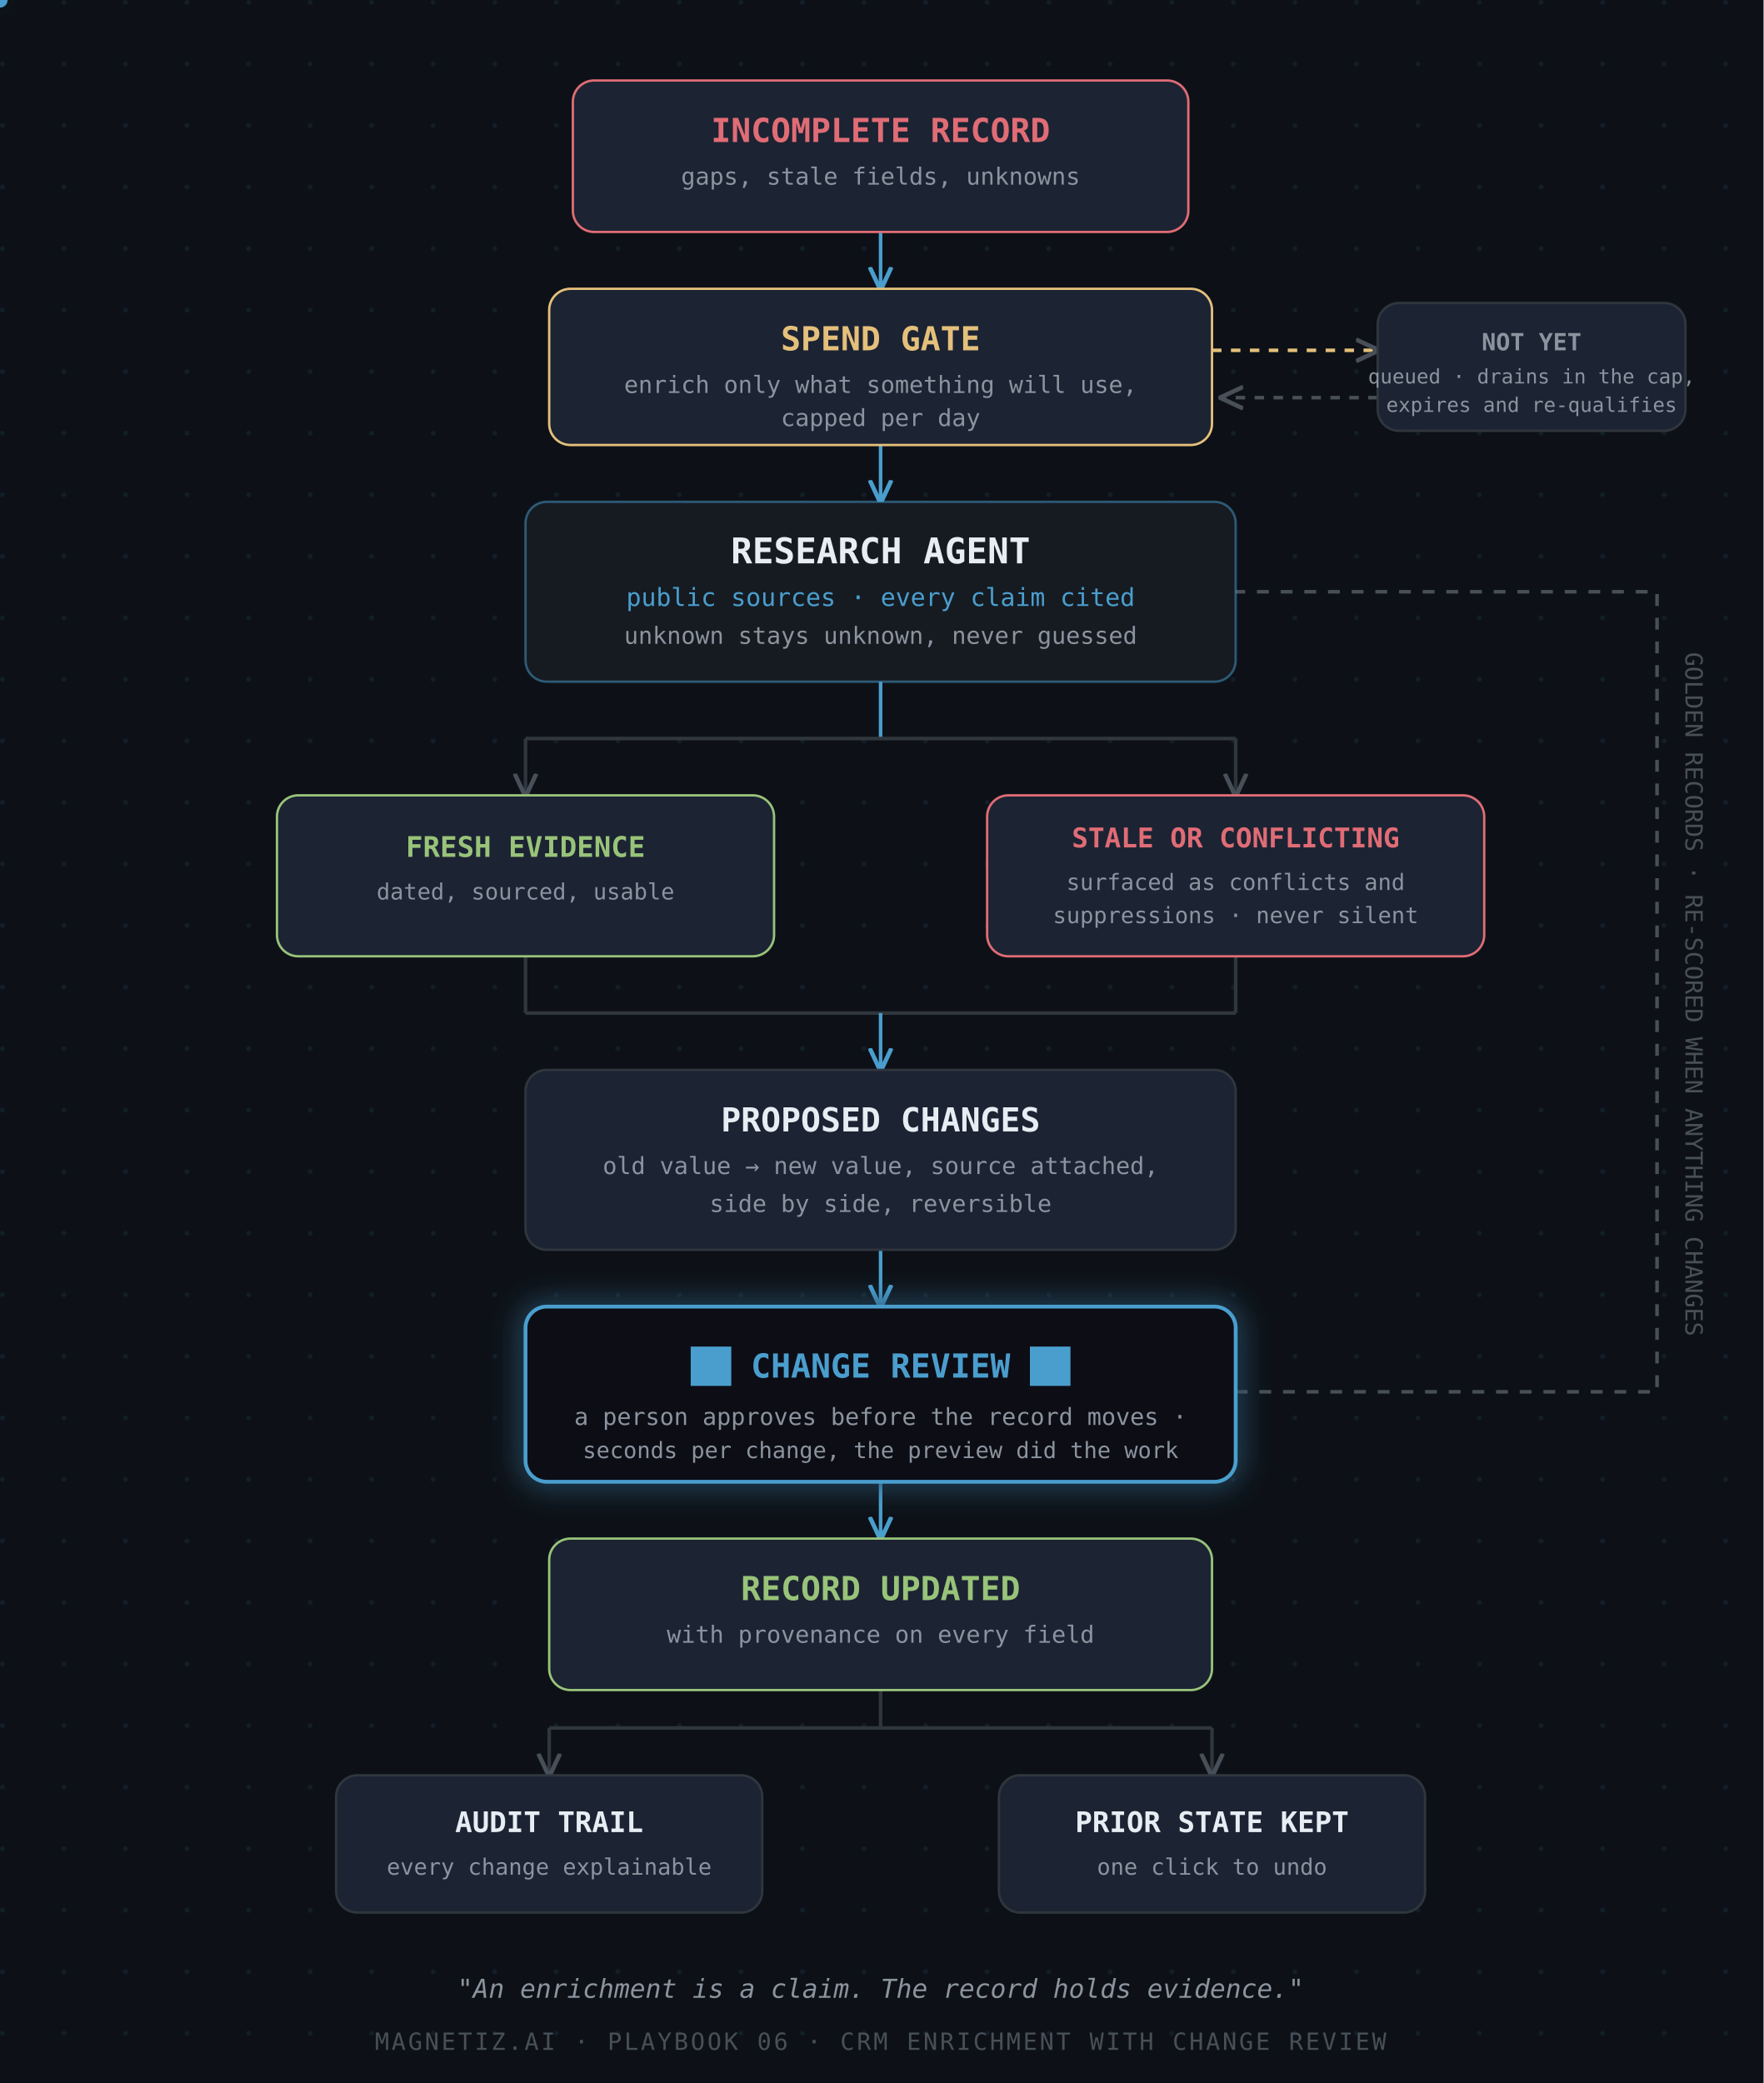
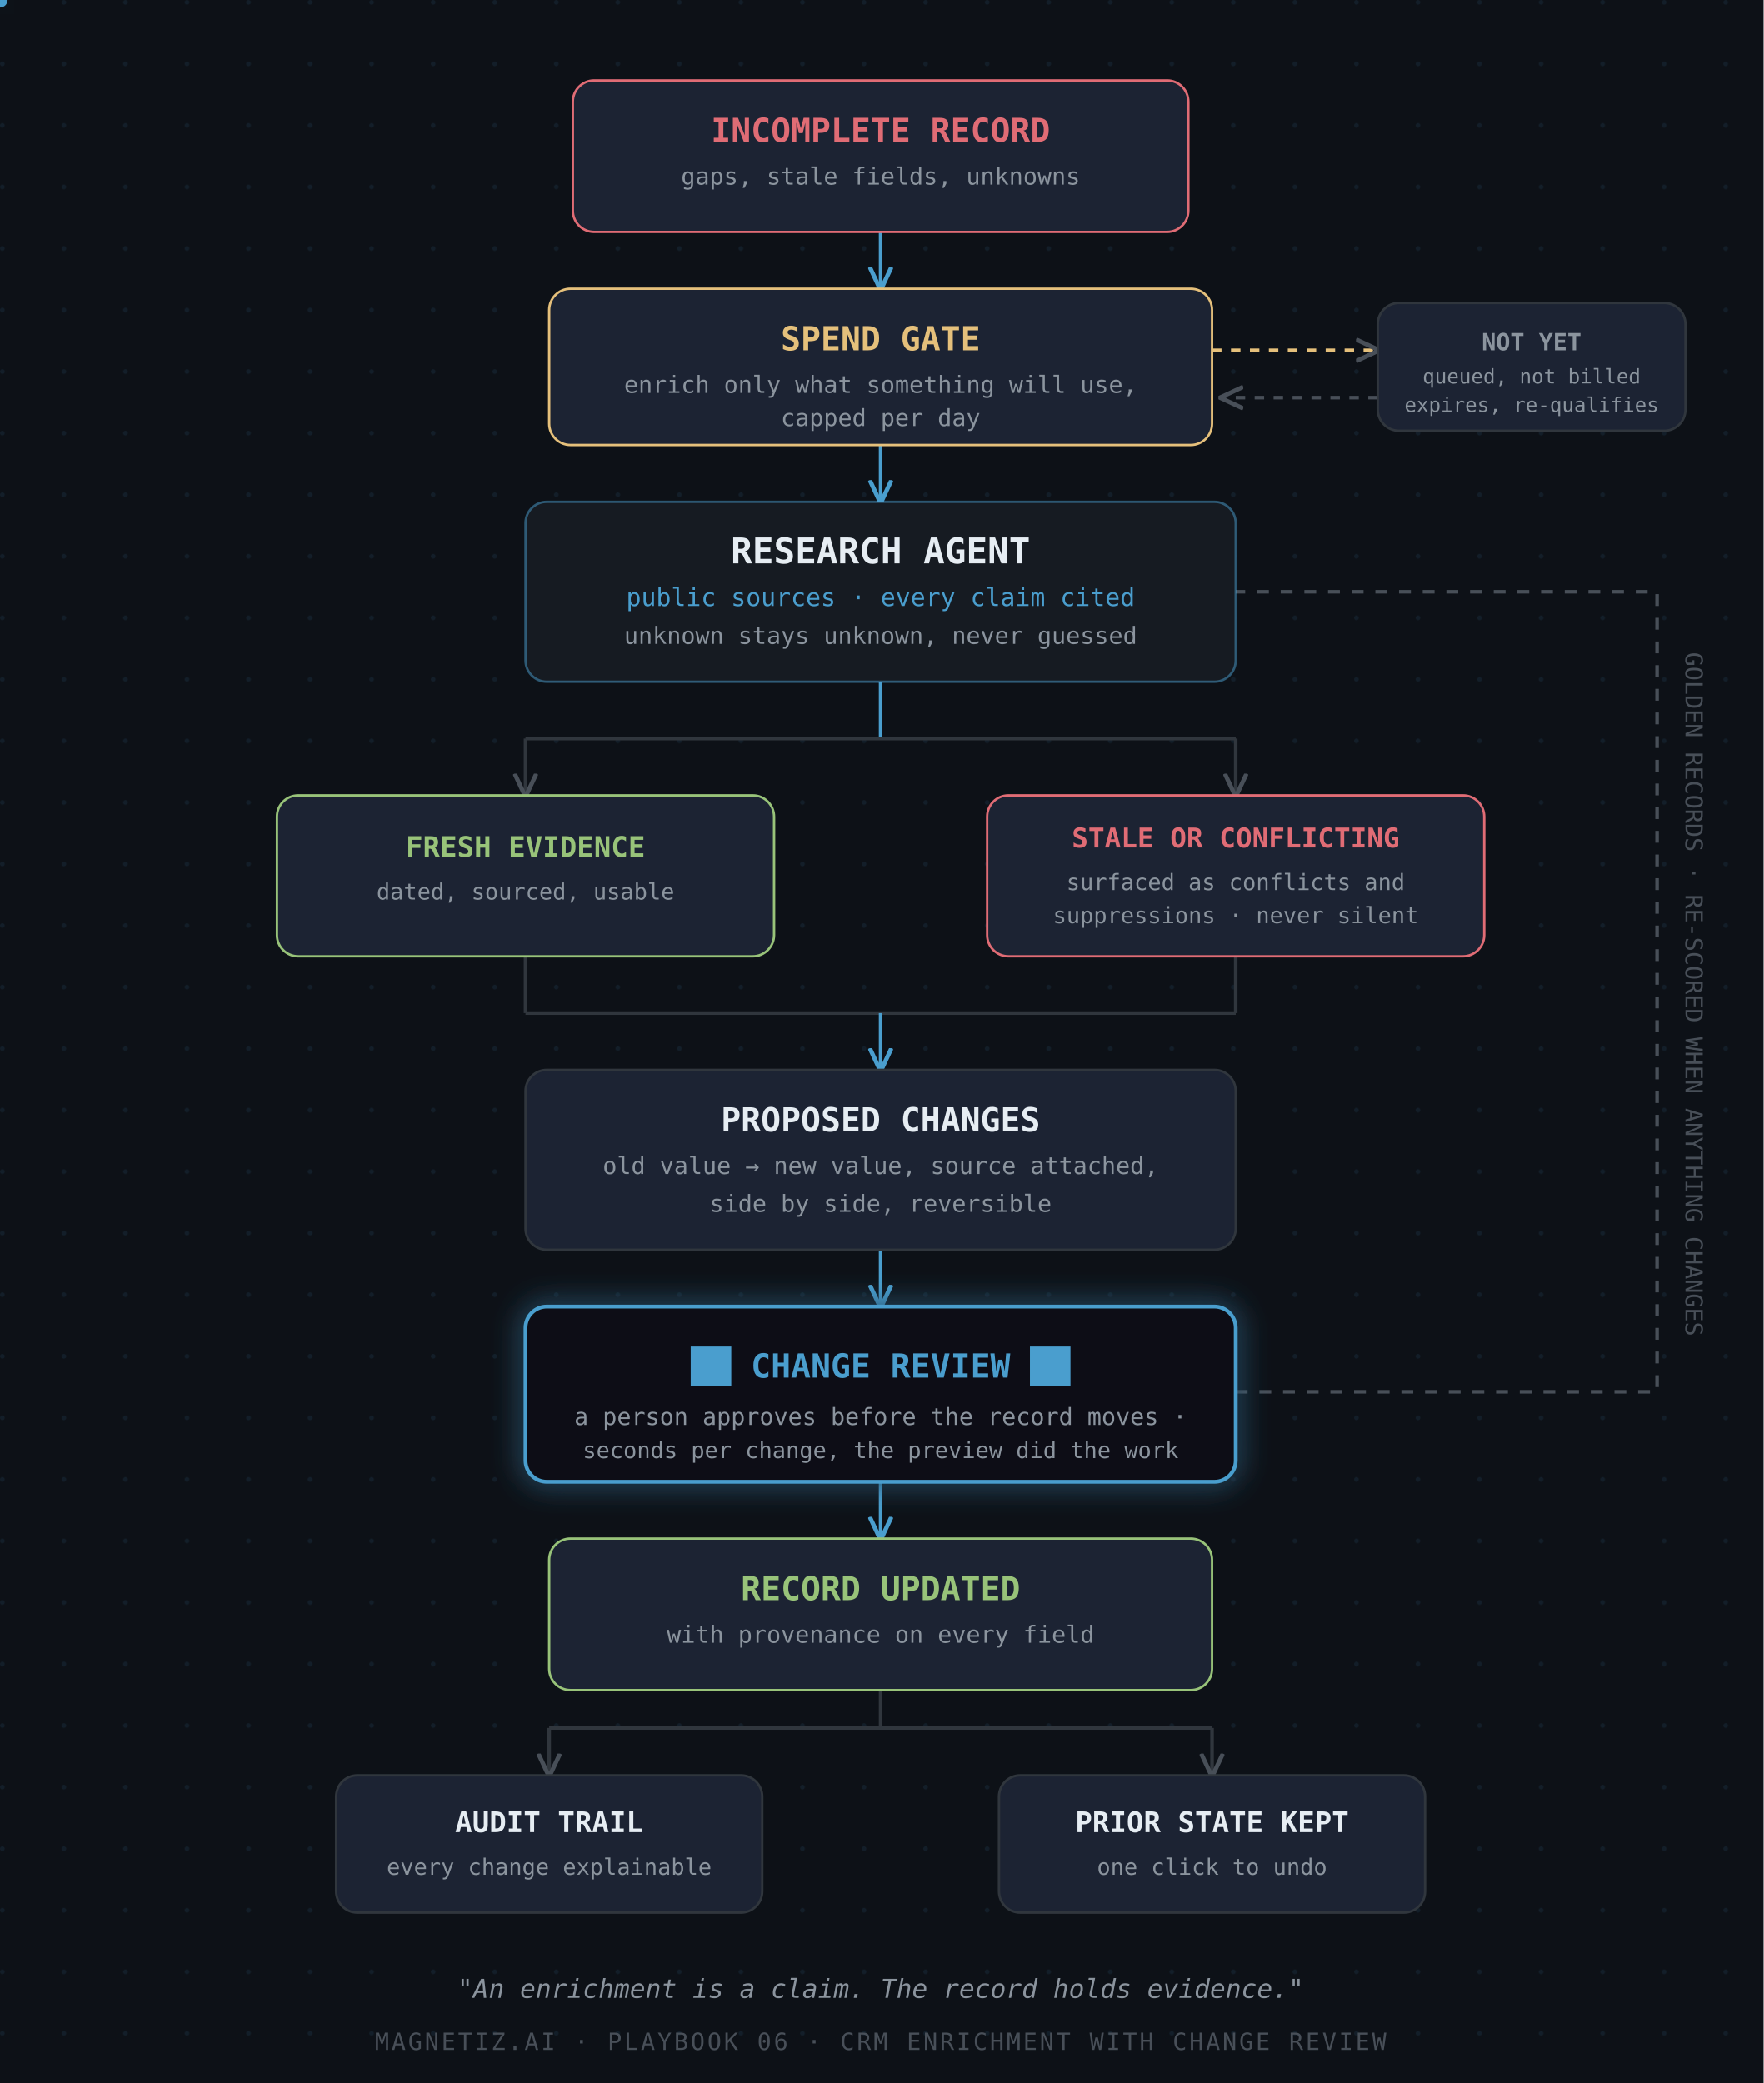
<svg xmlns="http://www.w3.org/2000/svg" viewBox="0 0 745 880" font-family="ui-monospace, SFMono-Regular, Menlo, 'JetBrains Mono', monospace" role="img" aria-label="CRM enrichment with change review: gate the spend, research with citations, date every fact, propose changes side by side, a person reviews, every change reversible, evaluated on golden records.">
  <defs>
    <marker id="e-arr" viewBox="0 0 8 8" refX="7" refY="4" markerWidth="7" markerHeight="7" orient="auto-start-reverse">
      <path d="M0,0.5 L7.5,4 L0,7.5" fill="none" stroke="#4A9ECE" stroke-width="1.4" />
    </marker>
    <marker id="e-arrdim" viewBox="0 0 8 8" refX="7" refY="4" markerWidth="7" markerHeight="7" orient="auto-start-reverse">
      <path d="M0,0.5 L7.5,4 L0,7.5" fill="none" stroke="#484F58" stroke-width="1.4" />
    </marker>
    <filter id="e-glow" x="-40%" y="-40%" width="180%" height="180%">
      <feGaussianBlur stdDeviation="6" result="b" />
      <feMerge>
        <feMergeNode in="b" />
        <feMergeNode in="SourceGraphic" />
      </feMerge>
    </filter>
    <pattern id="e-dots" width="26" height="26" patternUnits="userSpaceOnUse">
      <circle cx="1" cy="1" r="1" fill="rgba(74,158,206,0.10)" />
    </pattern>
  </defs>
  <rect width="745" height="880" fill="#0d1117" />
  <rect width="745" height="880" fill="url(#e-dots)" />
  <g stroke="#30363d" stroke-width="1.5" fill="none">
    <path d="M372,98 V122" marker-end="url(#e-arr)" stroke="#4A9ECE" />
    <path d="M372,188 V212" marker-end="url(#e-arr)" stroke="#4A9ECE" />
    <path d="M512,148 H582" marker-end="url(#e-arrdim)" stroke="#E5C07B" stroke-dasharray="4 4" />
    <path d="M582,168 H516" marker-end="url(#e-arrdim)" stroke="#484F58" stroke-dasharray="4 4" />
    <path d="M372,288 V312" stroke="#4A9ECE" />
    <path d="M222,312 H522" />
    <path d="M222,312 V336" marker-end="url(#e-arrdim)" />
    <path d="M522,312 V336" marker-end="url(#e-arrdim)" />
    <path d="M222,404 V428" />
    <path d="M522,404 V428" />
    <path d="M222,428 H522" />
    <path d="M372,428 V452" marker-end="url(#e-arr)" stroke="#4A9ECE" />
    <path d="M372,528 V552" marker-end="url(#e-arr)" stroke="#4A9ECE" />
    <path d="M372,626 V650" marker-end="url(#e-arr)" stroke="#4A9ECE" />
    <path d="M522,588 H700 V250 H512" stroke="#484F58" stroke-dasharray="5 5" marker-end="url(#e-arrdim)" />
    <path d="M372,714 V730" stroke="#30363d" />
    <path d="M232,730 H512" />
    <path d="M232,730 V750" marker-end="url(#e-arrdim)" />
    <path d="M512,730 V750" marker-end="url(#e-arrdim)" />
  </g>
  <circle r="3.2" fill="#4A9ECE" filter="url(#e-glow)">
    <animateMotion dur="7s" repeatCount="indefinite" path="M372,55 V122 V212 V312 M372,312 H222 V428 H372 V452 M372,452 V552 V650 V730 H250" />
  </circle>
  <g>
    <rect x="242" y="34" width="260" height="64" rx="9" fill="#1c2333" stroke="#E06C75" />
    <text x="372" y="60" text-anchor="middle" fill="#E06C75" font-size="14" font-weight="700">INCOMPLETE RECORD</text>
    <text x="372" y="78" text-anchor="middle" fill="#8B949E" font-size="10">gaps, stale fields, unknowns</text>
  </g>
  <g>
    <rect x="232" y="122" width="280" height="66" rx="9" fill="#1c2333" stroke="#E5C07B" />
    <text x="372" y="148" text-anchor="middle" fill="#E5C07B" font-size="14" font-weight="700">SPEND GATE</text>
    <text x="372" y="166" text-anchor="middle" fill="#8B949E" font-size="10">enrich only what something will use,</text>
    <text x="372" y="180" text-anchor="middle" fill="#8B949E" font-size="10">capped per day</text>
  </g>
  <g>
    <rect x="582" y="128" width="130" height="54" rx="9" fill="#1c2333" stroke="#30363d" />
    <text x="647" y="148" text-anchor="middle" fill="#8B949E" font-size="10" font-weight="700">NOT YET</text>
-     <text x="647" y="162" text-anchor="middle" fill="#8B949E" font-size="8.5">queued · drains in the cap,</text>
-     <text x="647" y="174" text-anchor="middle" fill="#8B949E" font-size="8.5">expires and re-qualifies</text>
+     <text x="647" y="162" text-anchor="middle" fill="#8B949E" font-size="8.5">queued, not billed</text>
+     <text x="647" y="174" text-anchor="middle" fill="#8B949E" font-size="8.5">expires, re-qualifies</text>
  </g>
  <g>
    <rect x="222" y="212" width="300" height="76" rx="9" fill="#161b22" stroke="#4A9ECE" stroke-opacity="0.5" />
    <text x="372" y="238" text-anchor="middle" fill="#E6EDF3" font-size="15" font-weight="700">RESEARCH AGENT</text>
    <text x="372" y="256" text-anchor="middle" fill="#4A9ECE" font-size="10.5">public sources · every claim cited</text>
    <text x="372" y="272" text-anchor="middle" fill="#8B949E" font-size="10">unknown stays unknown, never guessed</text>
  </g>
  <g>
    <rect x="117" y="336" width="210" height="68" rx="9" fill="#1c2333" stroke="#98C379" />
    <text x="222" y="362" text-anchor="middle" fill="#98C379" font-size="12" font-weight="700">FRESH EVIDENCE</text>
    <text x="222" y="380" text-anchor="middle" fill="#8B949E" font-size="9.5">dated, sourced, usable</text>
  </g>
  <g>
    <rect x="417" y="336" width="210" height="68" rx="9" fill="#1c2333" stroke="#E06C75" />
    <text x="522" y="358" text-anchor="middle" fill="#E06C75" font-size="11.5" font-weight="700">STALE OR CONFLICTING</text>
    <text x="522" y="376" text-anchor="middle" fill="#8B949E" font-size="9.5">surfaced as conflicts and</text>
    <text x="522" y="390" text-anchor="middle" fill="#8B949E" font-size="9.5">suppressions · never silent</text>
  </g>
  <g>
    <rect x="222" y="452" width="300" height="76" rx="9" fill="#1c2333" stroke="#30363d" />
    <text x="372" y="478" text-anchor="middle" fill="#E6EDF3" font-size="14" font-weight="600">PROPOSED CHANGES</text>
    <text x="372" y="496" text-anchor="middle" fill="#8B949E" font-size="10">old value → new value, source attached,</text>
    <text x="372" y="512" text-anchor="middle" fill="#8B949E" font-size="10">side by side, reversible</text>
  </g>
  <g filter="url(#e-glow)">
    <rect x="222" y="552" width="300" height="74" rx="9" fill="#0d1117" stroke="#4A9ECE" stroke-width="1.6" />
  </g>
  <text x="372" y="582" text-anchor="middle" fill="#4A9ECE" font-size="14" font-weight="800">██ CHANGE REVIEW ██</text>
  <text x="372" y="602" text-anchor="middle" fill="#8B949E" font-size="10">a person approves before the record moves ·</text>
  <text x="372" y="616" text-anchor="middle" fill="#8B949E" font-size="9.5">seconds per change, the preview did the work</text>
  <text x="712" y="420" text-anchor="middle" fill="#484F58" font-size="10" transform="rotate(90 712 420)">GOLDEN RECORDS · RE-SCORED WHEN ANYTHING CHANGES</text>
  <g>
    <rect x="232" y="650" width="280" height="64" rx="9" fill="#1c2333" stroke="#98C379" />
    <text x="372" y="676" text-anchor="middle" fill="#98C379" font-size="14" font-weight="700">RECORD UPDATED</text>
    <text x="372" y="694" text-anchor="middle" fill="#8B949E" font-size="10">with provenance on every field</text>
  </g>
  <g>
    <rect x="142" y="750" width="180" height="58" rx="9" fill="#1c2333" stroke="#30363d" />
    <text x="232" y="774" text-anchor="middle" fill="#E6EDF3" font-size="12" font-weight="600">AUDIT TRAIL</text>
    <text x="232" y="792" text-anchor="middle" fill="#8B949E" font-size="9.5">every change explainable</text>
  </g>
  <g>
    <rect x="422" y="750" width="180" height="58" rx="9" fill="#1c2333" stroke="#30363d" />
    <text x="512" y="774" text-anchor="middle" fill="#E6EDF3" font-size="12" font-weight="600">PRIOR STATE KEPT</text>
    <text x="512" y="792" text-anchor="middle" fill="#8B949E" font-size="9.5">one click to undo</text>
  </g>
  <text x="372" y="844" text-anchor="middle" fill="#8B949E" font-size="11" font-style="italic">"An enrichment is a claim. The record holds evidence."</text>
  <text x="372" y="866" text-anchor="middle" fill="#484F58" font-size="10" letter-spacing="1">MAGNETIZ.AI · PLAYBOOK 06 · CRM ENRICHMENT WITH CHANGE REVIEW</text>
</svg>
